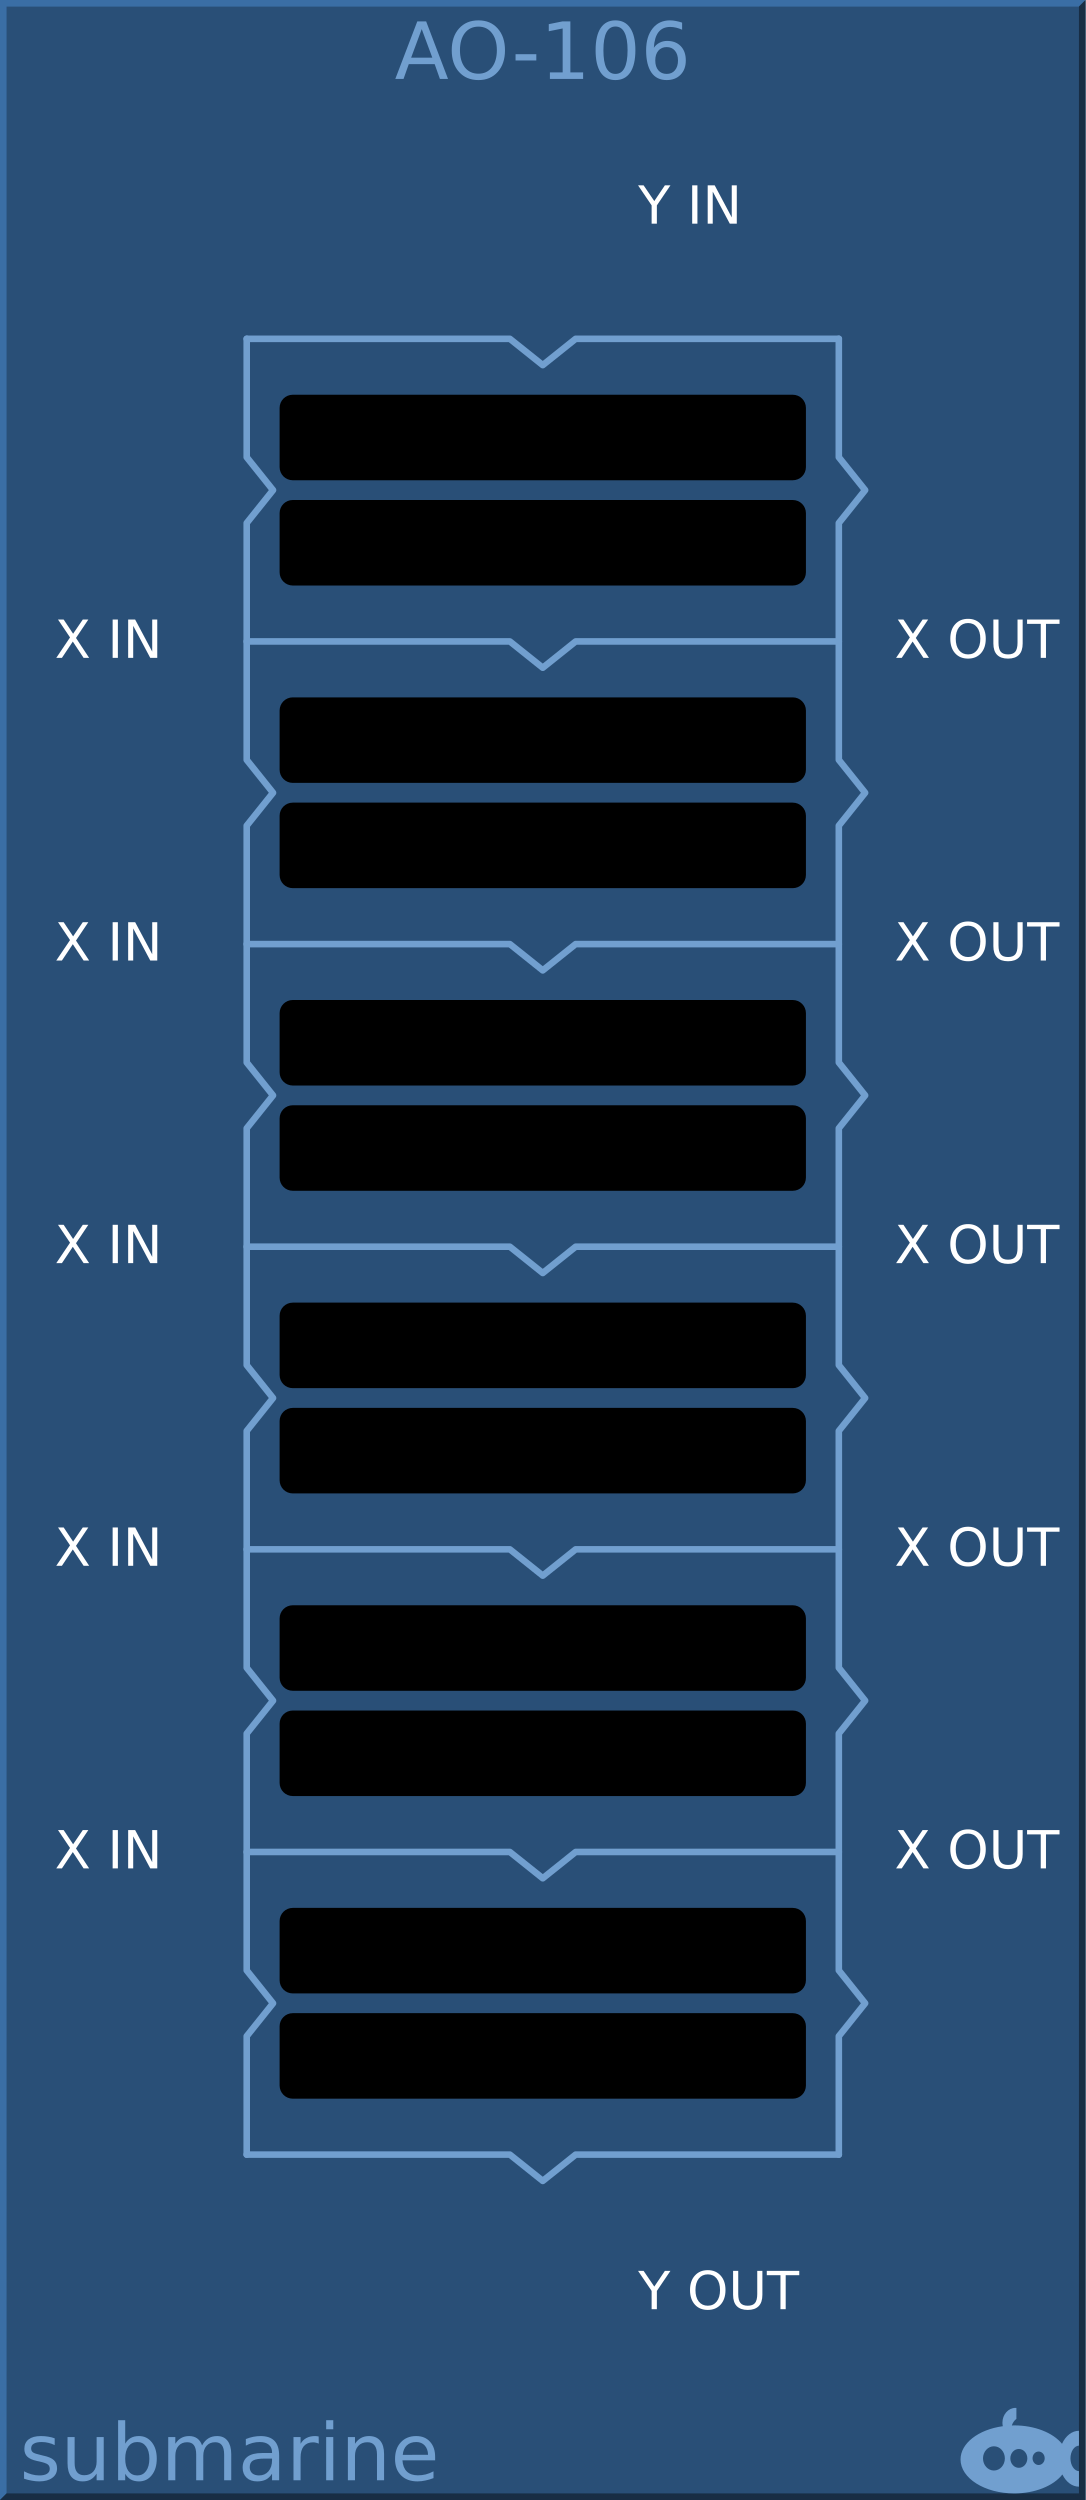
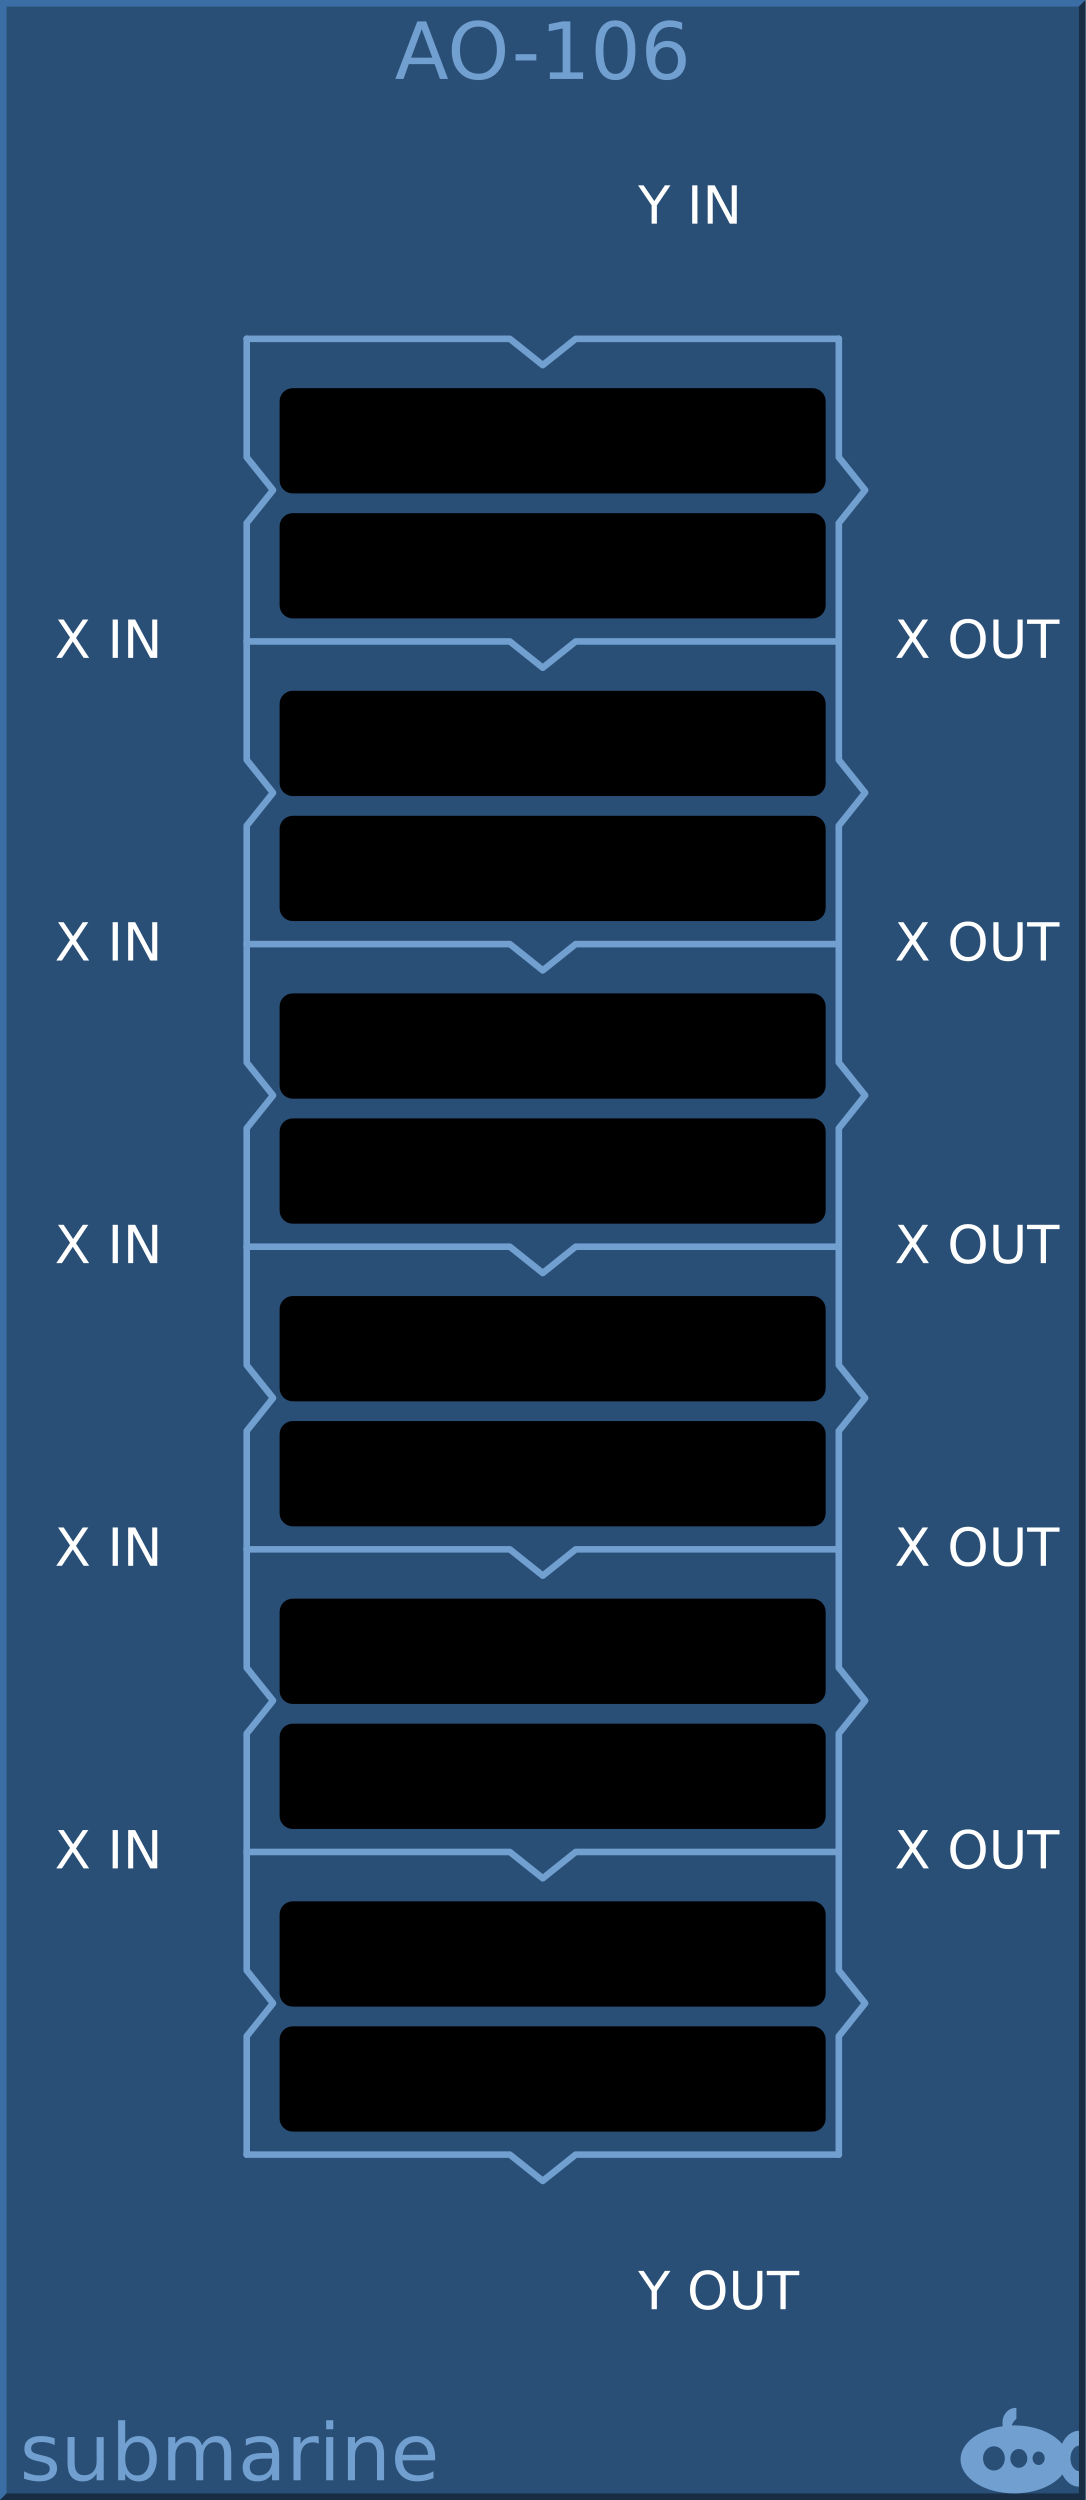
<svg xmlns="http://www.w3.org/2000/svg" width="165px" height="380px" version="1.1" id="svg4226">
  <g id="background">
    <rect x="0" y="0" width="165" height="380" style="fill:#294f77;stroke:none;" id="rect4255" />
    <path style="fill:#3a6ea5;fill-rule:nonzero;stroke:none" d="m 0 380 v -380 h 165 l -1 1 h -163 v 378 z" id="path4230" />
    <path style="fill:#182d44;fill-rule:nonzero;stroke:none" d="m 0 380 h 165 v -380 l -1 1 v 378 h -163 z" id="path4232" />
  </g>
  <g id="logo" fill="#719fcf" font-family="DejaVu Sans" font-size="12">
    <path d="m 154.354,366 a 1.985,2.252 0 0 0 -1.985,2.252 1.985,2.252 0 0 0 0.059,0.532 A 8.169,5.169 0 0 0 146,373.831 8.169,5.169 0 0 0 154.169,379 8.169,5.169 0 0 0 161.483,376.12 3.046,4.248 0 0 0 164,377.976 l 0,-2.358 a 1.338,1.945 0 0 1 -1.292,-1.942 1.338,1.945 0 0 1 1.292,-1.943 l 0,-2.254 a 3.046,4.248 0 0 0 -2.574,1.979 8.169,5.169 0 0 0 -7.257,-2.798 8.169,5.169 0 0 0 -0.373,0.012 1.754,2.047 0 0 1 0.696,-1.002 l 0,-1.666 A 1.985,2.252 0 0 0 154.354,366 Z m -3.277,5.835 a 1.662,1.843 0 0 1 1.662,1.843 1.662,1.843 0 0 1 -1.662,1.843 1.662,1.843 0 0 1 -1.661,-1.843 1.662,1.843 0 0 1 1.661,-1.843 z m 3.785,0.409 a 1.292,1.433 0 0 1 1.292,1.433 1.292,1.433 0 0 1 -1.292,1.433 1.292,1.433 0 0 1 -1.292,-1.433 1.292,1.433 0 0 1 1.292,-1.433 z m 3.009,0.389 a 0.923,1.024 0 0 1 0.923,1.024 0.923,1.024 0 0 1 -0.923,1.024 0.923,1.024 0 0 1 -0.923,-1.024 0.923,1.024 0 0 1 0.923,-1.024 z" id="path4136" />
    <text x="3" y="377" id="text4236">submarine</text>
    <text x="82.5" y="12" text-anchor="middle">AO-106</text>
  </g>
  <g id="group1" font-family="DejaVu Sans" font-size="8" stroke="#ffffff" stroke-width="1" stroke-linecap="round" stroke-linejoin="round" fill="none">
    <g stroke="#719fcf">
      <path d="m 37.5 51.5 h 40 l 5 4 l 5 -4 h 40" />
      <path d="m 37.5 97.5 h 40 l 5 4 l 5 -4 h 40" />
      <path d="m 37.5 143.5 h 40 l 5 4 l 5 -4 h 40" />
      <path d="m 37.5 189.5 h 40 l 5 4 l 5 -4 h 40" />
      <path d="m 37.5 235.5 h 40 l 5 4 l 5 -4 h 40" />
      <path d="m 37.5 281.5 h 40 l 5 4 l 5 -4 h 40" />
      <path d="m 37.5 327.5 h 40 l 5 4 l 5 -4 h 40" />
      <path d="m 37.5 51.5 v 18 l 4 5 l -4 5 v 36 l 4 5 l -4 5 v 36 l 4 5 l -4 5 v 36 l 4 5 l -4 5 v 36 l 4 5 l -4 5 v 36 l 4 5 l -4 5 v 18" />
      <path d="m 127.5 51.5 v 18 l 4 5 l -4 5 v 36 l 4 5 l -4 5 v 36 l 4 5 l -4 5 v 36 l 4 5 l -4 5 v 36 l 4 5 l -4 5 v 36 l 4 5 l -4 5 v 18" />
    </g>
    <g fill="#000000" stroke="none">
-       <rect x="42.5" y="60" width="80" height="13" rx="2" ry="2" />
-       <rect x="42.5" y="76" width="80" height="13" rx="2" ry="2" />
-       <rect x="42.5" y="106" width="80" height="13" rx="2" ry="2" />
-       <rect x="42.5" y="122" width="80" height="13" rx="2" ry="2" />
-       <rect x="42.5" y="152" width="80" height="13" rx="2" ry="2" />
-       <rect x="42.5" y="168" width="80" height="13" rx="2" ry="2" />
-       <rect x="42.5" y="198" width="80" height="13" rx="2" ry="2" />
-       <rect x="42.5" y="214" width="80" height="13" rx="2" ry="2" />
-       <rect x="42.5" y="244" width="80" height="13" rx="2" ry="2" />
-       <rect x="42.5" y="260" width="80" height="13" rx="2" ry="2" />
-       <rect x="42.5" y="290" width="80" height="13" rx="2" ry="2" />
-       <rect x="42.5" y="306" width="80" height="13" rx="2" ry="2" />
+       <rect x="42.5" y="59" width="83" height="16" rx="2" ry="2" />
+       <rect x="42.5" y="78" width="83" height="16" rx="2" ry="2" />
+       <rect x="42.5" y="105" width="83" height="16" rx="2" ry="2" />
+       <rect x="42.5" y="124" width="83" height="16" rx="2" ry="2" />
+       <rect x="42.5" y="151" width="83" height="16" rx="2" ry="2" />
+       <rect x="42.5" y="170" width="83" height="16" rx="2" ry="2" />
+       <rect x="42.5" y="197" width="83" height="16" rx="2" ry="2" />
+       <rect x="42.5" y="216" width="83" height="16" rx="2" ry="2" />
+       <rect x="42.5" y="243" width="83" height="16" rx="2" ry="2" />
+       <rect x="42.5" y="262" width="83" height="16" rx="2" ry="2" />
+       <rect x="42.5" y="289" width="83" height="16" rx="2" ry="2" />
+       <rect x="42.5" y="308" width="83" height="16" rx="2" ry="2" />
    </g>
    <g fill="#ffffff" stroke="none">
      <text x="16.5" y="100" text-anchor="middle">X IN</text>
      <text x="16.5" y="146" text-anchor="middle">X IN</text>
      <text x="16.5" y="192" text-anchor="middle">X IN</text>
      <text x="16.5" y="238" text-anchor="middle">X IN</text>
      <text x="16.5" y="284" text-anchor="middle">X IN</text>
      <text x="148.5" y="100" text-anchor="middle">X OUT</text>
      <text x="148.5" y="146" text-anchor="middle">X OUT</text>
      <text x="148.5" y="192" text-anchor="middle">X OUT</text>
      <text x="148.5" y="238" text-anchor="middle">X OUT</text>
      <text x="148.5" y="284" text-anchor="middle">X OUT</text>
      <text x="97" y="34" text-anchor="start">Y IN</text>
      <text x="97" y="351" text-anchor="start">Y OUT</text>
    </g>
  </g>
</svg>
